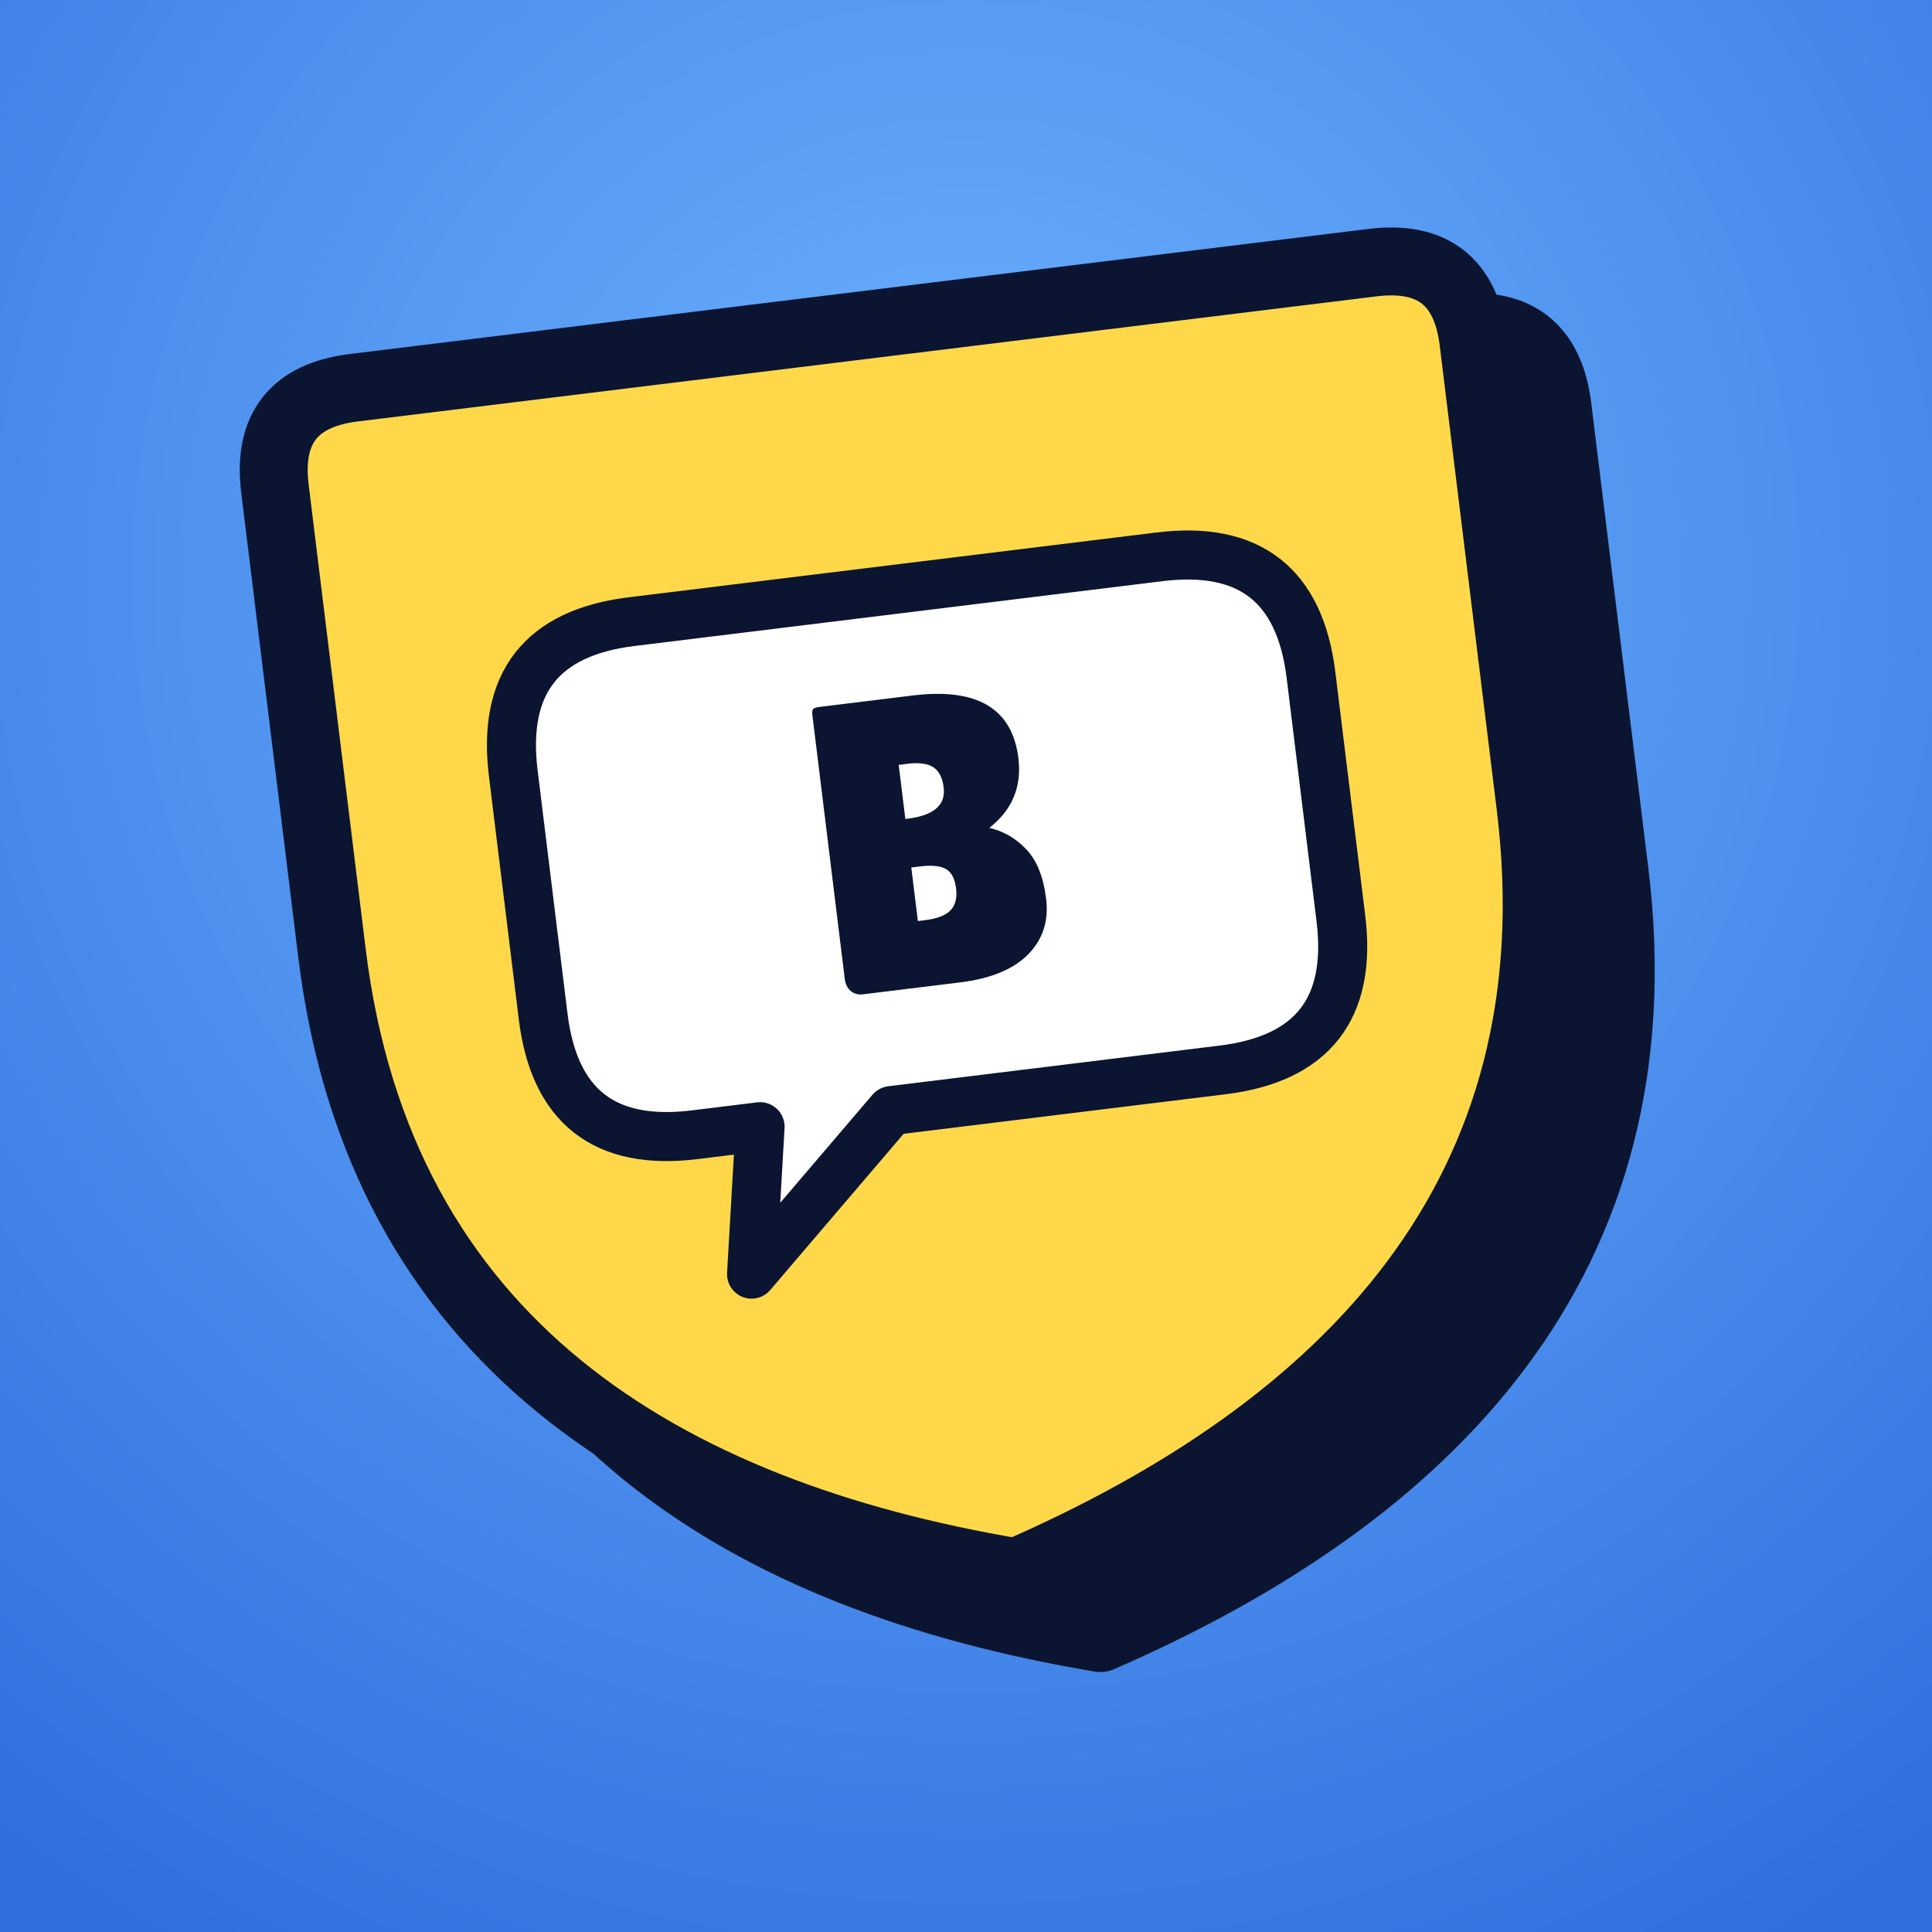
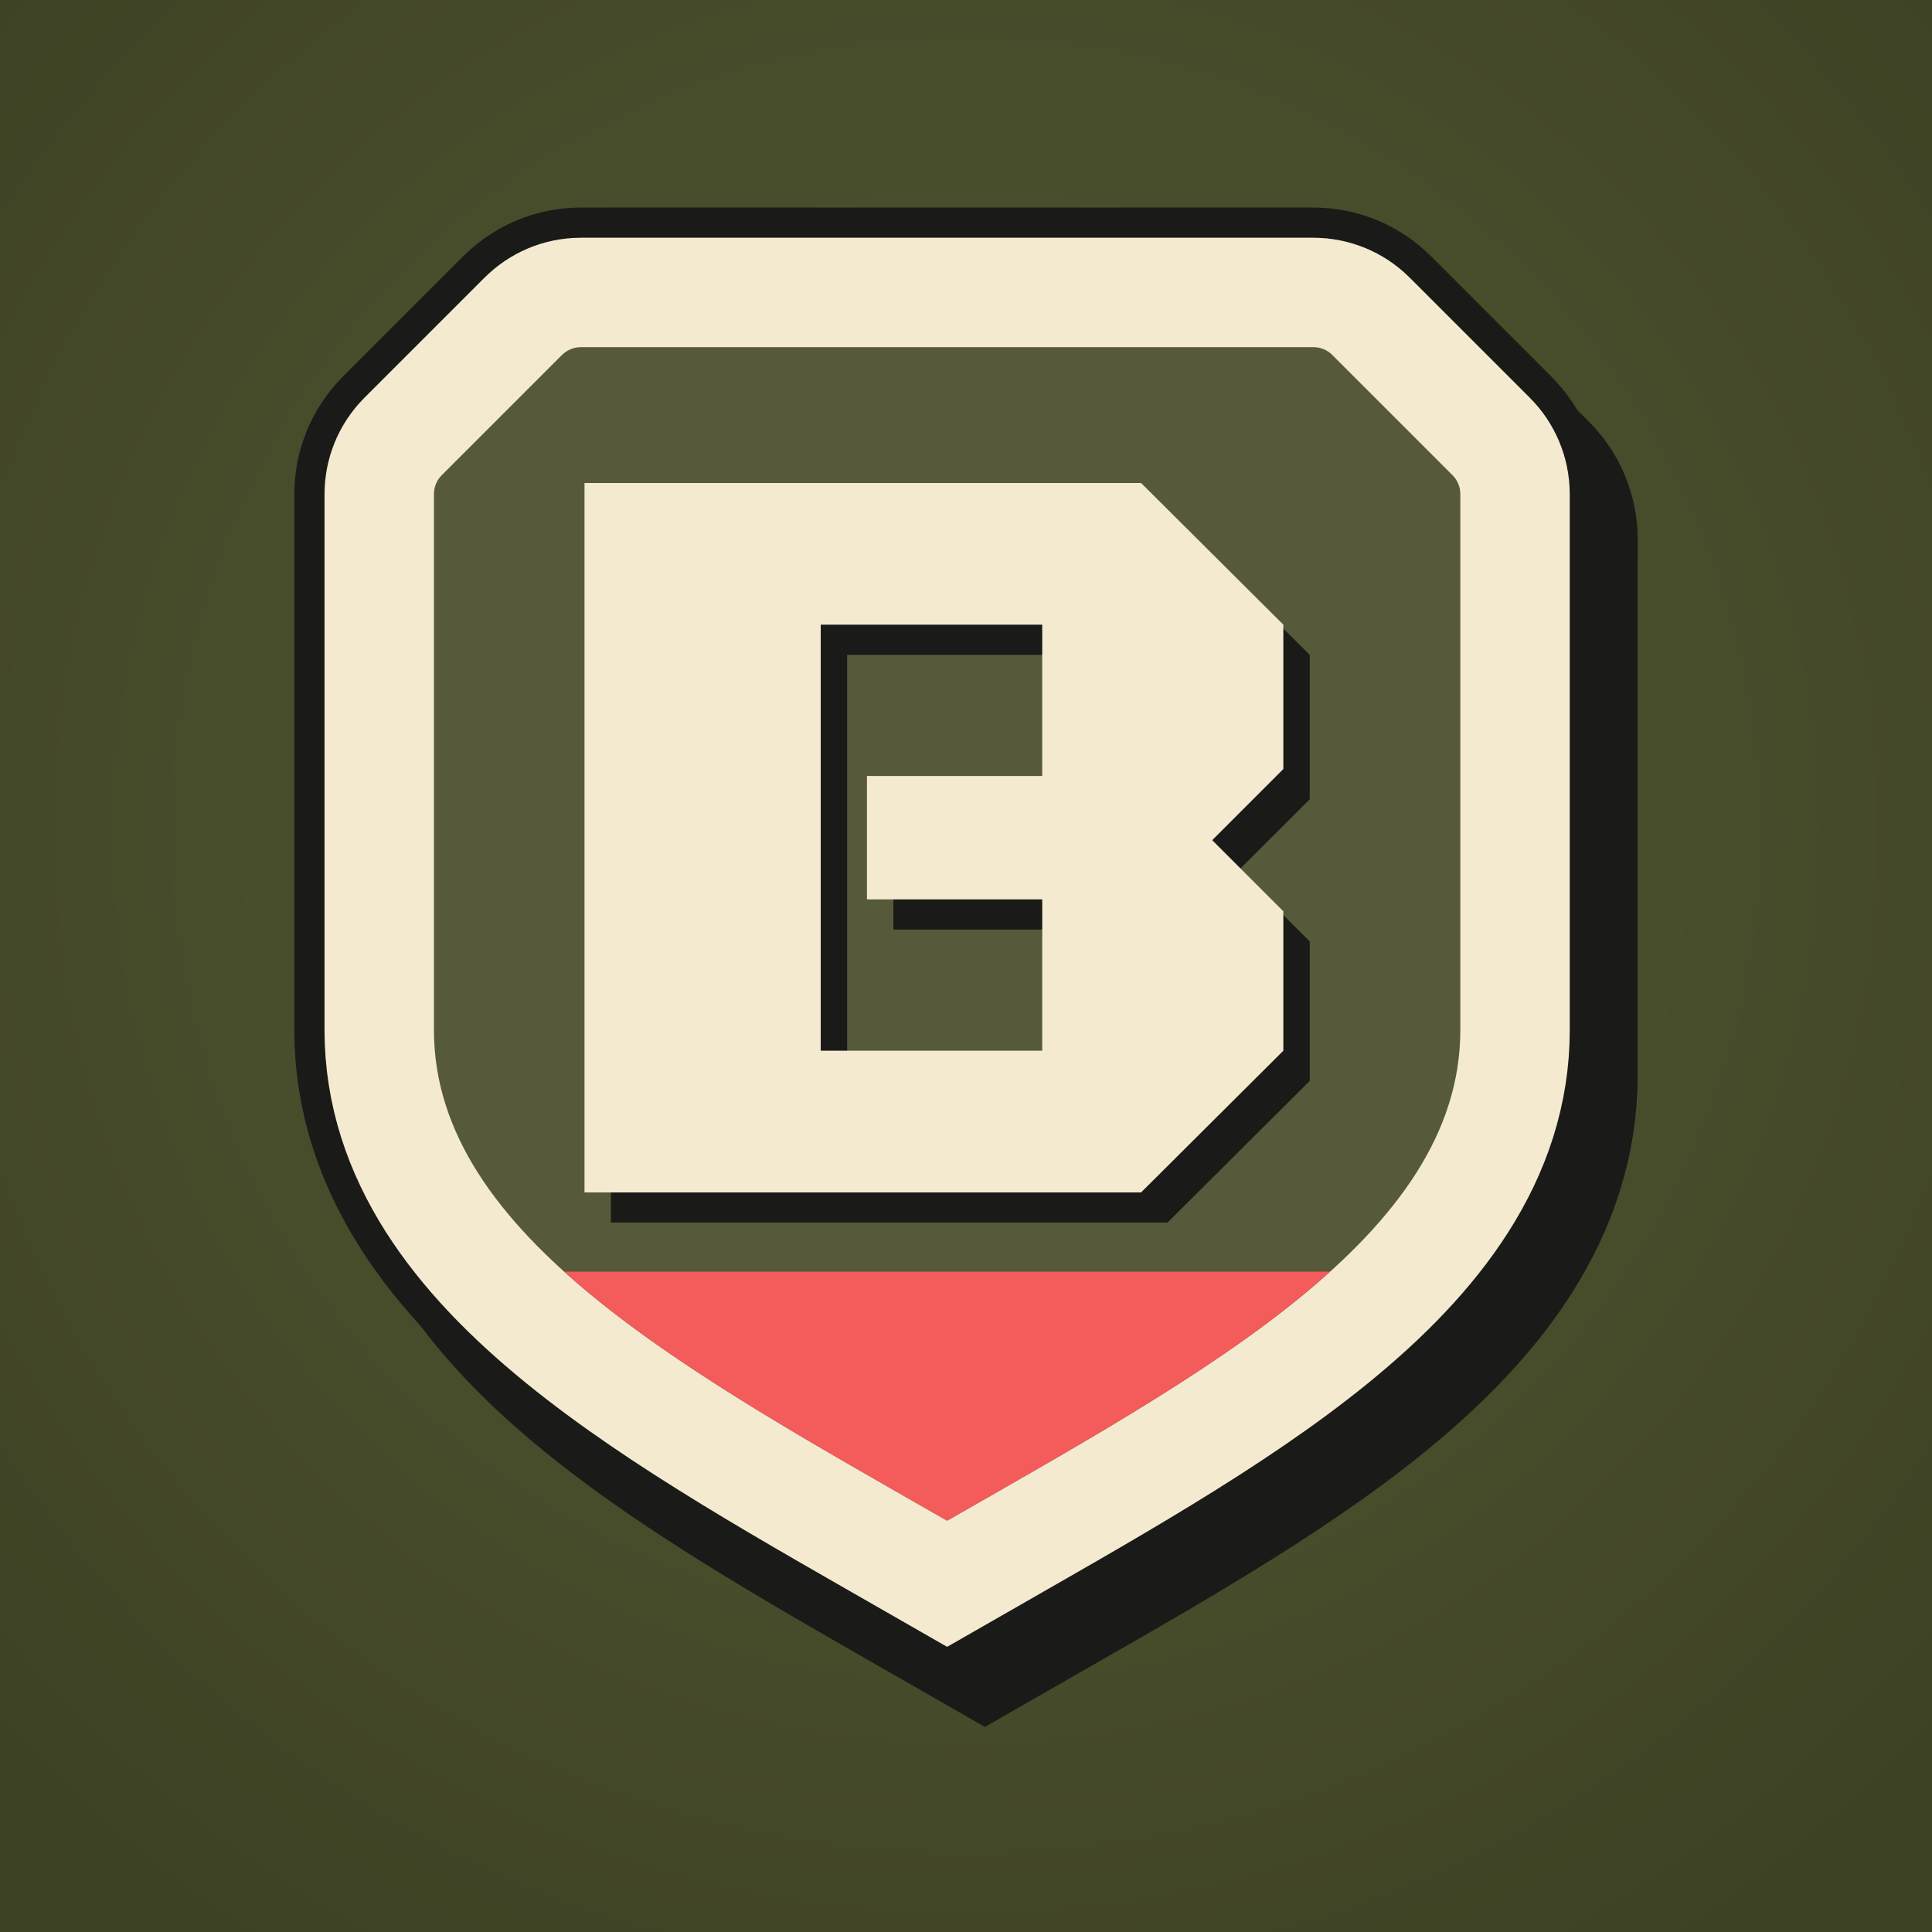
<svg xmlns="http://www.w3.org/2000/svg" viewBox="0 0 1024 1024" width="1024" height="1024">
  <defs>
-     <radialGradient id="bp-crest-bg" cx="0.5" cy="0.3" r="0.82">
-       <stop offset="0" stop-color="#6DB3FF" />
-       <stop offset="1" stop-color="#2F6FDE" />
+     <radialGradient id="bp-stencil-crest-icon-tile" gradientUnits="userSpaceOnUse" cx="512" cy="440" r="740">
+       <stop offset="0" stop-color="#50552F" />
+       <stop offset="0.55" stop-color="#474C2B" />
+       <stop offset="1" stop-color="#3D4124" />
    </radialGradient>
  </defs>
-   <rect width="1024" height="1024" fill="url(#bp-crest-bg)" />
-   <g transform="translate(-16 -26) rotate(-7 512 512)">
-     <path d="M240 196L784 196Q832 196 832 244L832 492C832 700 694 808 512 862C330 808 192 700 192 492L192 244Q192 196 240 196Z" fill="#0B1531" stroke="#0B1531" stroke-width="36" stroke-linejoin="round" transform="translate(40 40)" />
-     <path d="M240 196L784 196Q832 196 832 244L832 492C832 700 694 808 512 862C330 808 192 700 192 492L192 244Q192 196 240 196Z" fill="#FFD84A" stroke="#0B1531" stroke-width="36" stroke-linejoin="round" />
-     <path d="M371 337L653 337Q725 337 725 409L725 539Q725 611 653 611L476 611L392 688L406 611L371 611Q299 611 299 539L299 409Q299 337 371 337Z" fill="#FFFFFF" stroke="#0B1531" stroke-width="26" stroke-linejoin="round" />
-     <path d="M565.7 433.8Q565.7 456.7 545.9 468.6Q556.7 472.5 563.9 482.2Q571.2 491.9 571.2 509.6Q571.2 527.3 558.1 537.7Q545 548 520.6 548L468.7 548Q464.9 548 462.5 545.5Q460.1 542.9 460.1 538.8L460.1 398Q460.1 395.5 460.8 394.8Q461.6 394 464 394L514.2 394Q565.7 394 565.7 433.8ZM502.3 429.6L502.3 458.5L503.4 458.5Q524.5 458.5 524.5 444.4Q524.5 436.7 520.5 433.2Q516.4 429.6 506.9 429.6ZM502.3 484.4L502.3 513L506.3 513Q515.7 513 520.1 509.5Q524.5 506 524.5 498.3Q524.5 490.6 520.5 487.5Q516.4 484.4 506.9 484.4Z" fill="#0B1531" />
-   </g>
+   <rect width="1024" height="1024" fill="url(#bp-stencil-crest-icon-tile)" />
+   <path d="M307.8 184L696.2 184C699.9 184 703.5 185.5 706.1 188.1L769.9 251.9C772.5 254.5 774 258.1 774 261.8L774 546C774 655.2 638 728 502 806C366 728 230 655.2 230 546L230 261.8C230 258.1 231.5 254.5 234.1 251.9L297.9 188.1C300.5 185.5 304.1 184 307.8 184Z" transform="translate(20 24)" fill="#1A1A18" stroke="#1A1A18" stroke-width="148" stroke-linejoin="miter" stroke-miterlimit="8" />
+   <path d="M307.8 184L696.2 184C699.9 184 703.5 185.5 706.1 188.1L769.9 251.9C772.5 254.5 774 258.1 774 261.8L774 546C774 655.2 638 728 502 806C366 728 230 655.2 230 546L230 261.8C230 258.1 231.5 254.5 234.1 251.9L297.9 188.1C300.5 185.5 304.1 184 307.8 184Z" fill="#1A1A18" stroke="#1A1A18" stroke-width="148" stroke-linejoin="miter" stroke-miterlimit="8" />
+   <path d="M307.8 184L696.2 184C699.9 184 703.5 185.5 706.1 188.1L769.9 251.9C772.5 254.5 774 258.1 774 261.8L774 546C774 655.2 638 728 502 806C366 728 230 655.2 230 546L230 261.8C230 258.1 231.5 254.5 234.1 251.9L297.9 188.1C300.5 185.5 304.1 184 307.8 184Z" fill="#F4EAD0" stroke="#F4EAD0" stroke-width="116" stroke-linejoin="miter" stroke-miterlimit="8" />
+   <path d="M307.8 184L696.2 184C699.9 184 703.5 185.5 706.1 188.1L769.9 251.9C772.5 254.5 774 258.1 774 261.8L774 546C774 655.2 638 728 502 806C366 728 230 655.2 230 546L230 261.8C230 258.1 231.5 254.5 234.1 251.9L297.9 188.1C300.5 185.5 304.1 184 307.8 184Z" fill="#575A3A" />
+   <path d="M705 674C652.8 721.1 577.4 762.8 502 806C426.6 762.8 351.2 721.1 299 674L705 674Z" fill="#F45B5B" />
+   <path d="M309.8 632L309.8 256L604.8 256L680.2 331.1L680.2 407.6L642.5 445.3L680.2 483L680.2 556.9L604.8 632ZM435 331.1L435 556.9L552.4 556.9L552.4 476.7L459.5 476.7L459.5 411.3L552.4 411.3L552.4 331.1L435 331.1Z" transform="translate(14 16)" fill="#1A1A18" />
+   <path d="M309.8 632L309.8 256L604.8 256L680.2 331.1L680.2 407.6L642.5 445.3L680.2 483L680.2 556.9L604.8 632ZM435 331.1L435 556.9L552.4 556.9L552.4 476.7L459.5 476.7L459.5 411.3L552.4 411.3L552.4 331.1L435 331.1Z" fill="#F4EAD0" />
</svg>
